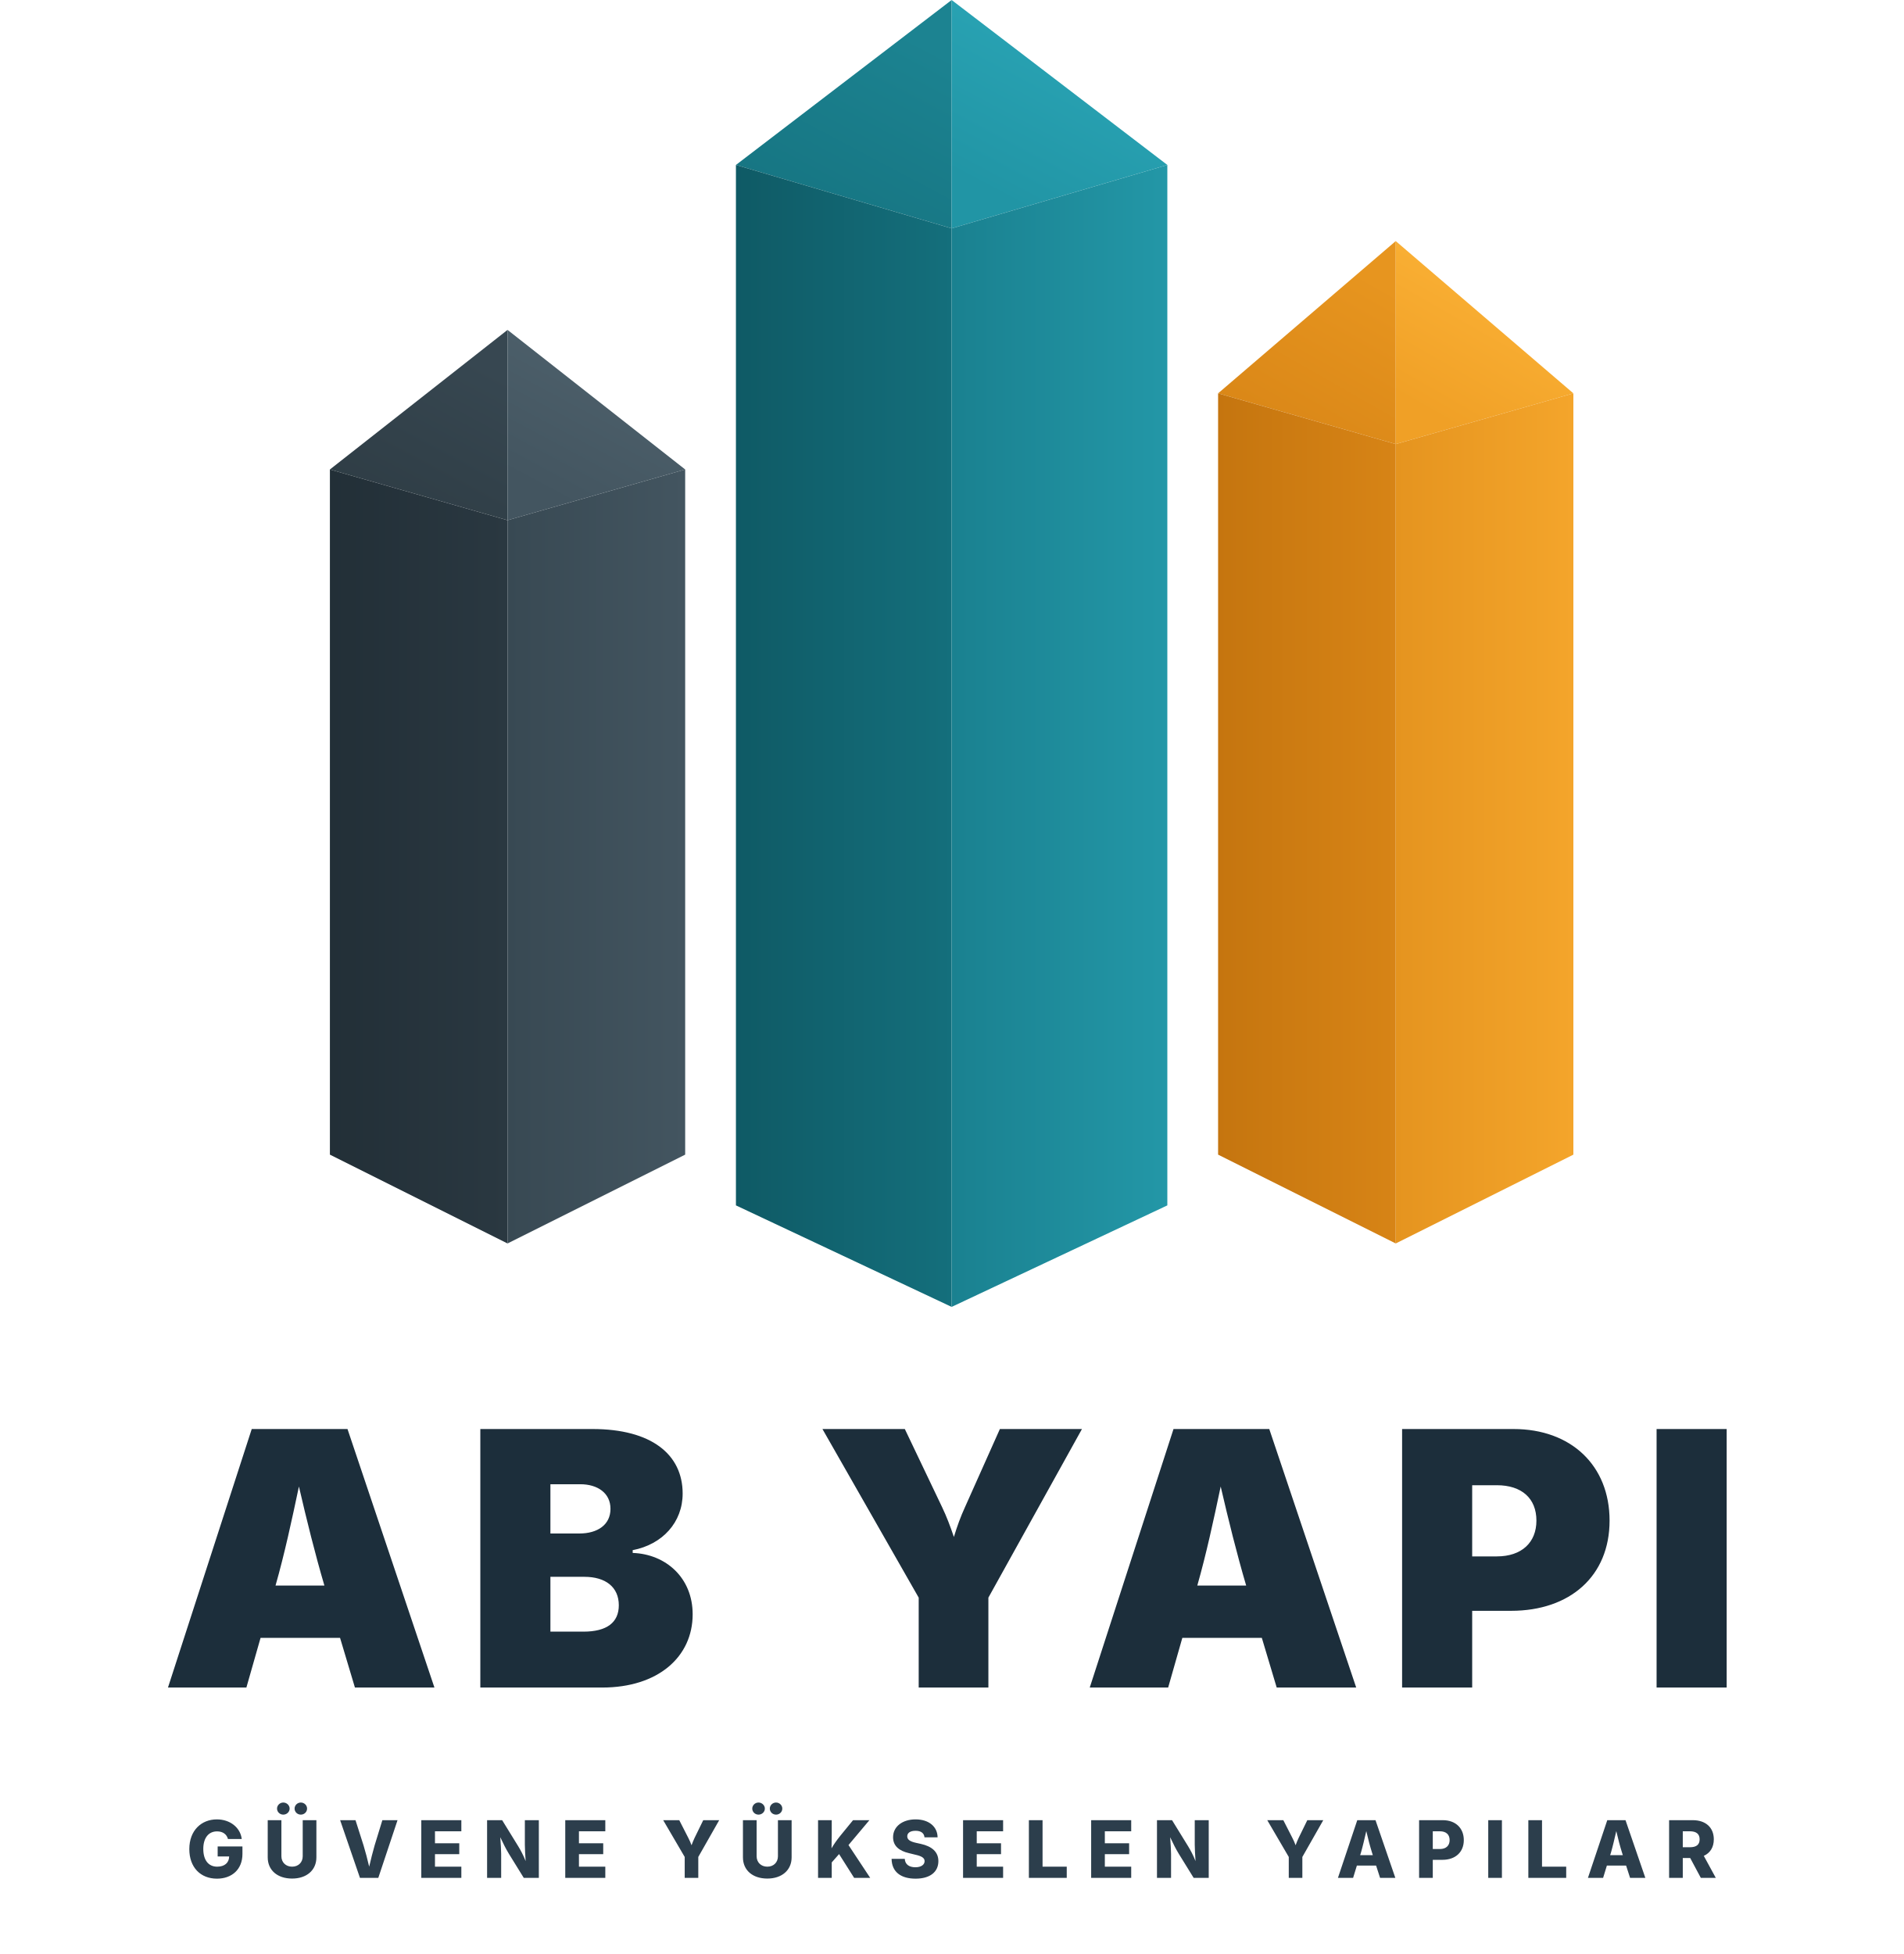
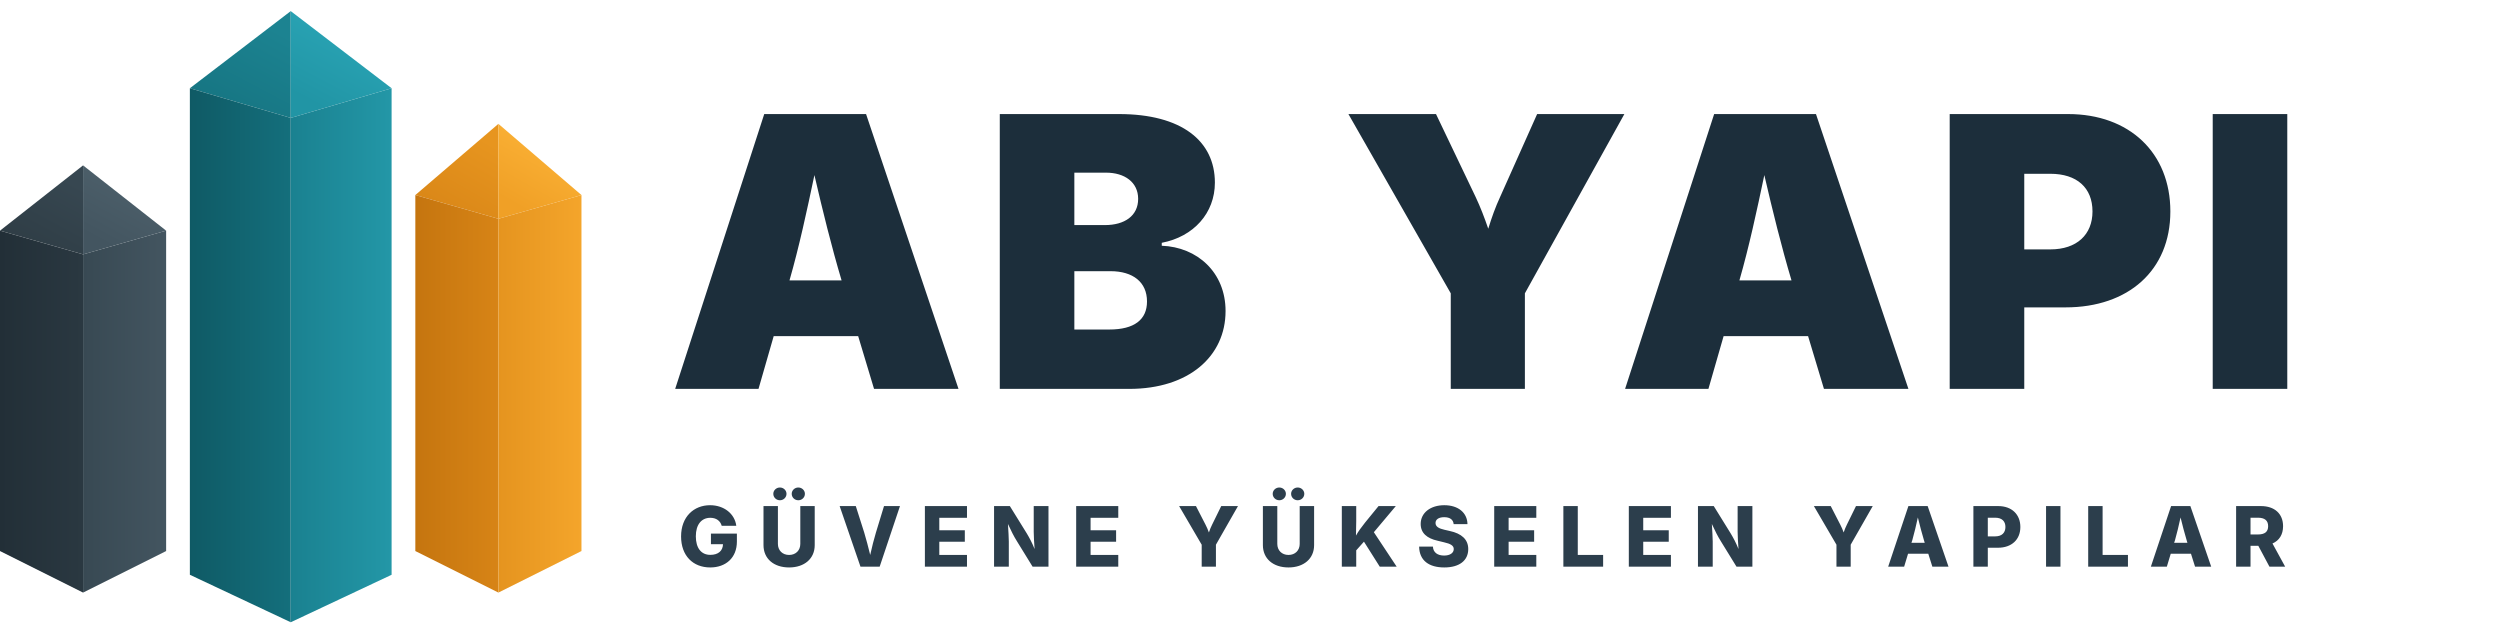
- <svg xmlns="http://www.w3.org/2000/svg" viewBox="0 0 300 308" width="300" height="308">
+ <svg xmlns="http://www.w3.org/2000/svg" viewBox="0 0 450 114" width="450" height="114">
  <defs>
    <linearGradient id="slateL" x1="0%" y1="0%" x2="100%" y2="0%">
      <stop offset="0%" stop-color="#222F37" />
      <stop offset="100%" stop-color="#2A3841" />
    </linearGradient>
    <linearGradient id="slateR" x1="0%" y1="0%" x2="100%" y2="0%">
      <stop offset="0%" stop-color="#384953" />
      <stop offset="100%" stop-color="#435560" />
    </linearGradient>
    <linearGradient id="slateRoofL" x1="0%" y1="100%" x2="50%" y2="0%">
      <stop offset="0%" stop-color="#2D3B43" />
      <stop offset="100%" stop-color="#374751" />
    </linearGradient>
    <linearGradient id="slateRoofR" x1="50%" y1="100%" x2="100%" y2="0%">
      <stop offset="0%" stop-color="#435560" />
      <stop offset="100%" stop-color="#51646F" />
    </linearGradient>
    <linearGradient id="tealL" x1="0%" y1="0%" x2="100%" y2="0%">
      <stop offset="0%" stop-color="#0F5A65" />
      <stop offset="100%" stop-color="#146F7C" />
    </linearGradient>
    <linearGradient id="tealR" x1="0%" y1="0%" x2="100%" y2="0%">
      <stop offset="0%" stop-color="#1A8190" />
      <stop offset="100%" stop-color="#2397A7" />
    </linearGradient>
    <linearGradient id="tealRoofL" x1="0%" y1="100%" x2="50%" y2="0%">
      <stop offset="0%" stop-color="#15727F" />
      <stop offset="100%" stop-color="#1C8391" />
    </linearGradient>
    <linearGradient id="tealRoofR" x1="50%" y1="100%" x2="100%" y2="0%">
      <stop offset="0%" stop-color="#2195A5" />
      <stop offset="100%" stop-color="#2DAABB" />
    </linearGradient>
    <linearGradient id="amberL" x1="0%" y1="0%" x2="100%" y2="0%">
      <stop offset="0%" stop-color="#C5750F" />
      <stop offset="100%" stop-color="#D78416" />
    </linearGradient>
    <linearGradient id="amberR" x1="0%" y1="0%" x2="100%" y2="0%">
      <stop offset="0%" stop-color="#E5941F" />
      <stop offset="100%" stop-color="#F4A52B" />
    </linearGradient>
    <linearGradient id="amberRoofL" x1="0%" y1="100%" x2="50%" y2="0%">
      <stop offset="0%" stop-color="#D78416" />
      <stop offset="100%" stop-color="#E7951F" />
    </linearGradient>
    <linearGradient id="amberRoofR" x1="50%" y1="100%" x2="100%" y2="0%">
      <stop offset="0%" stop-color="#F0A026" />
      <stop offset="100%" stop-color="#FFB83C" />
    </linearGradient>
  </defs>
-   <g transform="translate(52, 0)">
+   <g transform="translate(0, 2) scale(0.534)">
    <g id="emblem-towers">
      <g id="tower-slate">
        <polygon points="0,74 28,52 28,82" fill="url(#slateRoofL)" />
        <polygon points="28,52 56,74 28,82" fill="url(#slateRoofR)" />
        <polygon points="0,74 28,82 28,196 0,182" fill="url(#slateL)" />
        <polygon points="28,82 56,74 56,182 28,196" fill="url(#slateR)" />
      </g>
      <g id="tower-teal">
        <polygon points="64,26 98,0 98,36" fill="url(#tealRoofL)" />
        <polygon points="98,0 132,26 98,36" fill="url(#tealRoofR)" />
        <polygon points="64,26 98,36 98,206 64,190" fill="url(#tealL)" />
        <polygon points="98,36 132,26 132,190 98,206" fill="url(#tealR)" />
      </g>
      <g id="tower-amber">
        <polygon points="140,62 168,38 168,70" fill="url(#amberRoofL)" />
        <polygon points="168,38 196,62 168,70" fill="url(#amberRoofR)" />
        <polygon points="140,62 168,70 168,196 140,182" fill="url(#amberL)" />
        <polygon points="168,70 196,62 196,182 168,196" fill="url(#amberR)" />
      </g>
    </g>
  </g>
-   <text x="150" y="266" font-family="'Cabinet Grotesk', 'Outfit', 'Montserrat', 'Plus Jakarta Sans', system-ui, -apple-system, sans-serif" font-size="56" font-weight="900" fill="#1C2E3B" letter-spacing="0.06em" text-anchor="middle">
-     AB YAPI
-   </text>
-   <text x="150" y="296" font-family="'Plus Jakarta Sans', 'Inter', system-ui, -apple-system, sans-serif" font-size="12.5" font-weight="800" fill="#2C3E4C" letter-spacing="0.22em" text-anchor="middle">
-     GÜVENE YÜKSELEN YAPILAR
-   </text>
+   <g transform="translate(120, 0)">
+     <text x="0" y="70" font-family="'Cabinet Grotesk', 'Outfit', 'Montserrat', 'Plus Jakarta Sans', system-ui, -apple-system, sans-serif" font-size="68" font-weight="900" fill="#1C2E3B" letter-spacing="0.04em" text-anchor="start">
+       AB YAPI
+     </text>
+     <text x="2" y="102" font-family="'Plus Jakarta Sans', 'Inter', system-ui, -apple-system, sans-serif" font-size="15" font-weight="800" fill="#2C3E4C" letter-spacing="0.22em" text-anchor="start">
+       GÜVENE YÜKSELEN YAPILAR
+     </text>
+   </g>
</svg>
